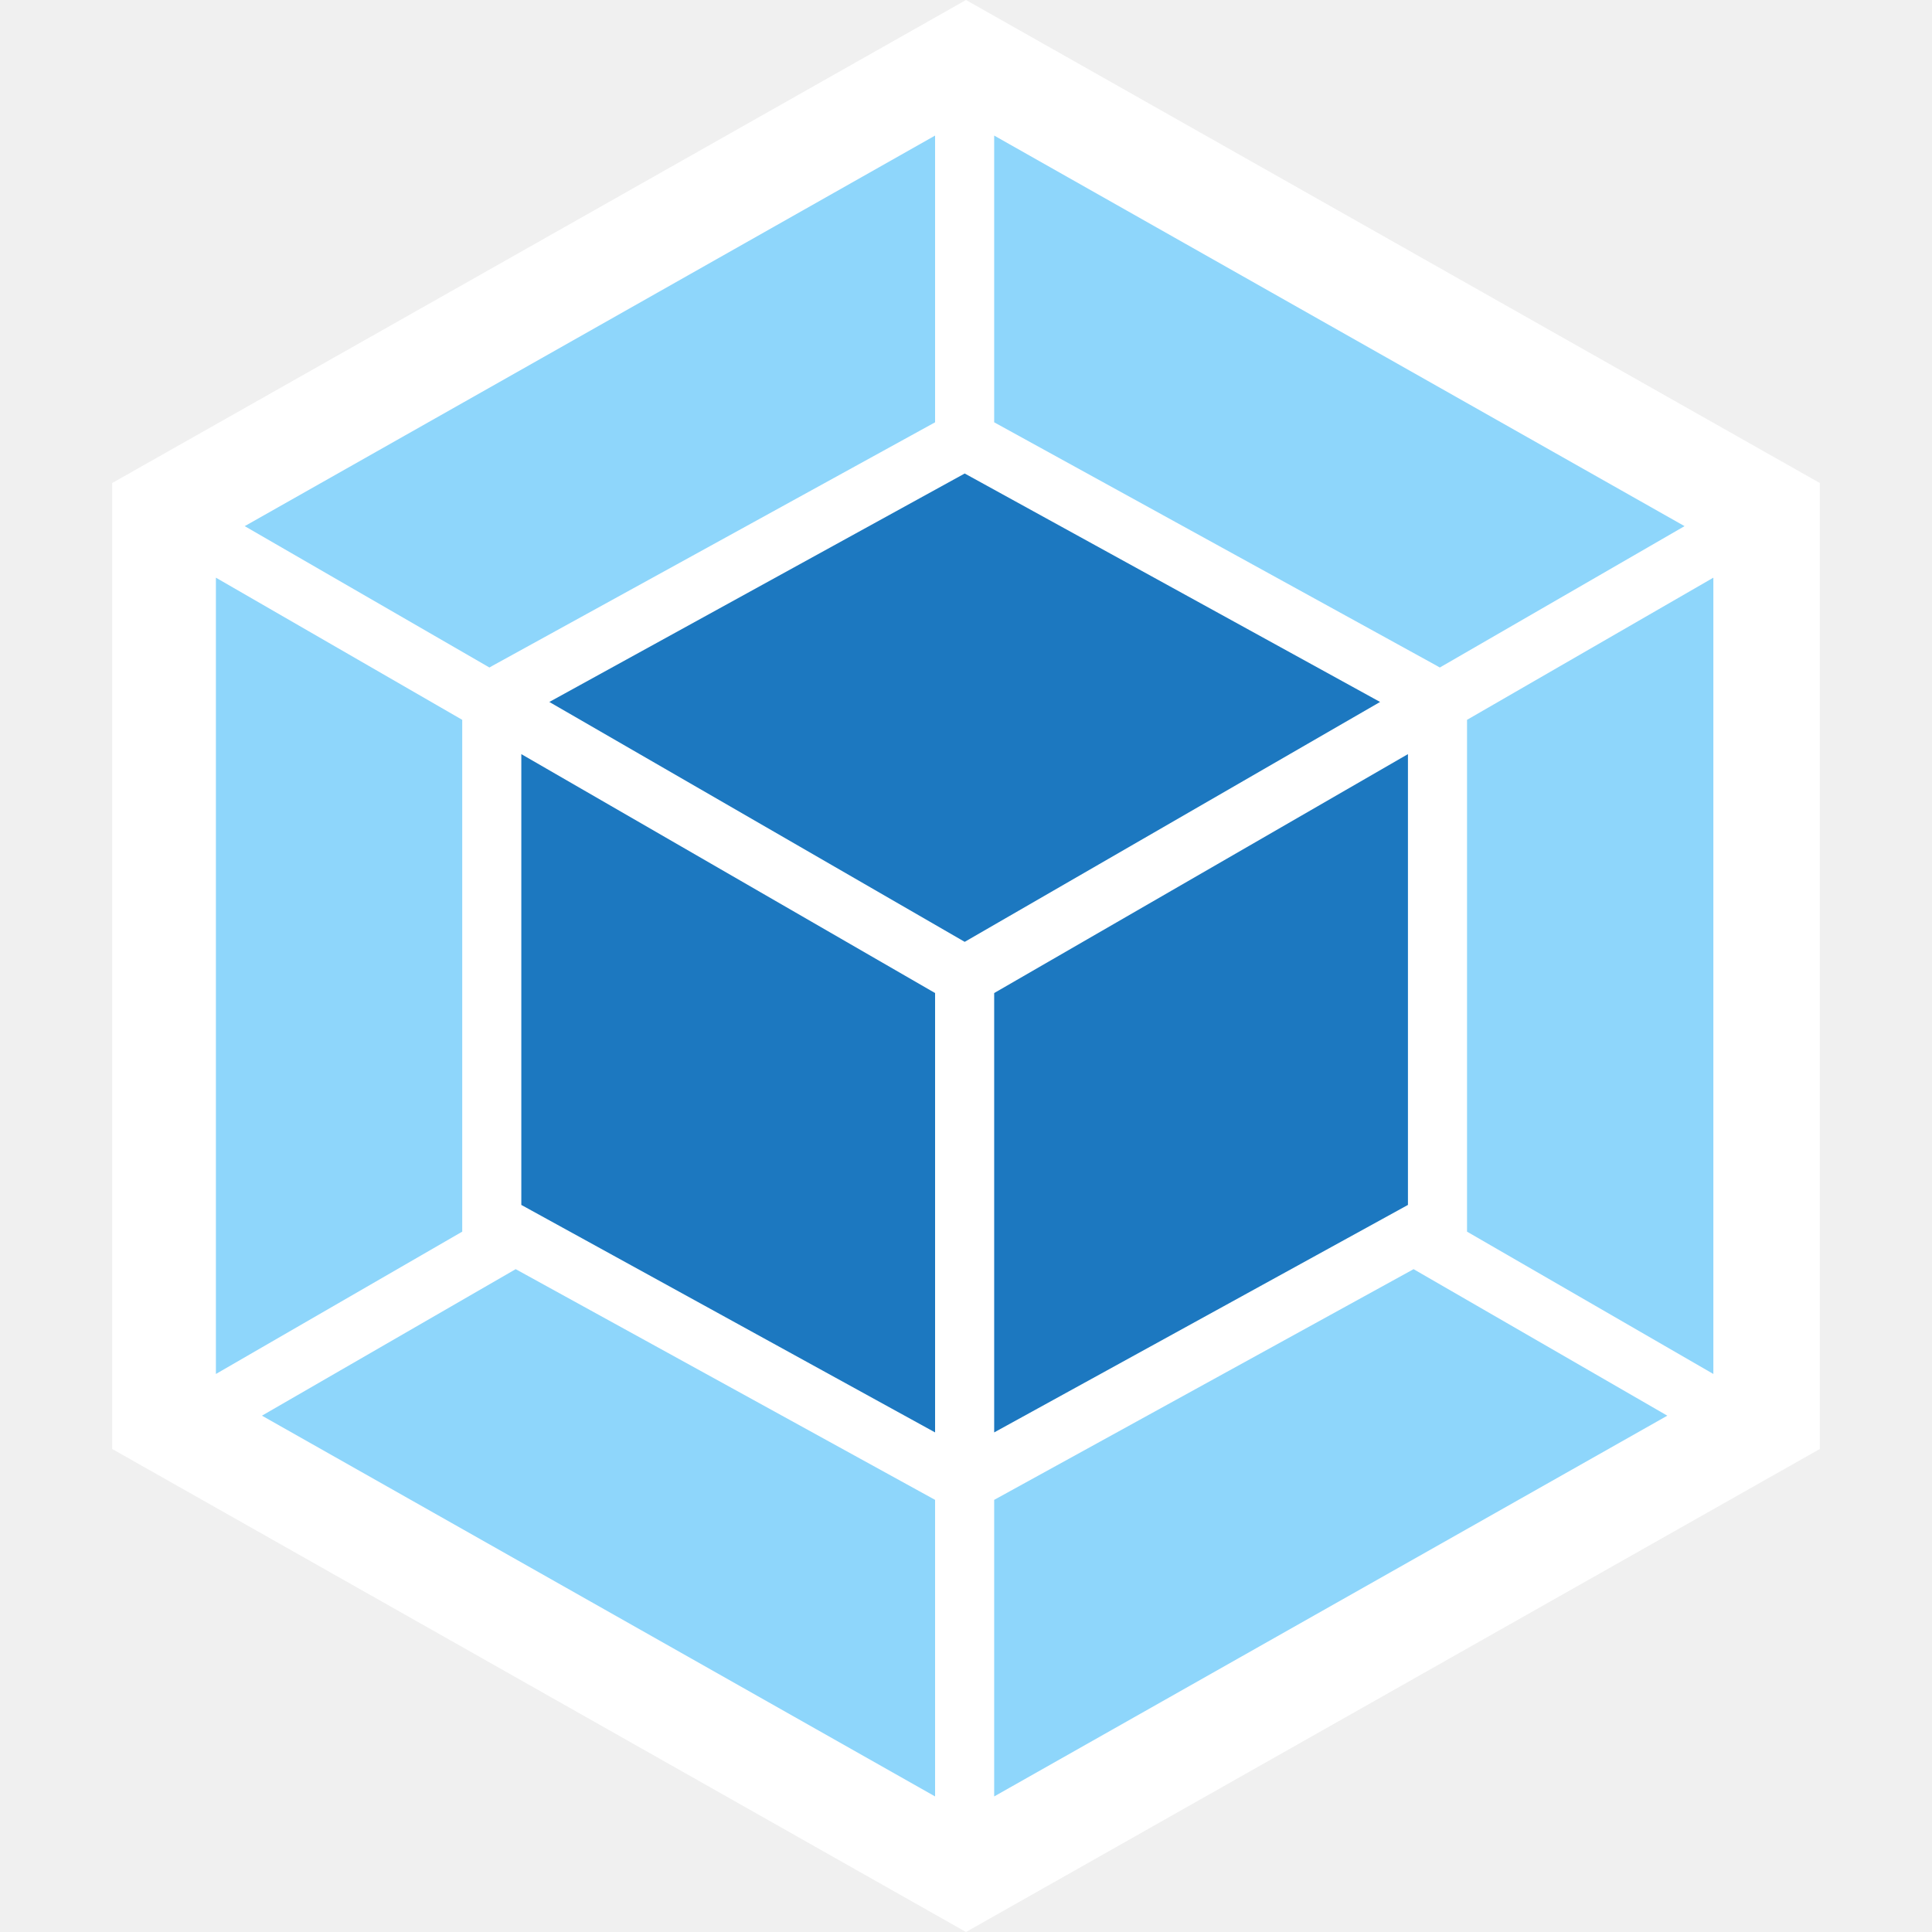
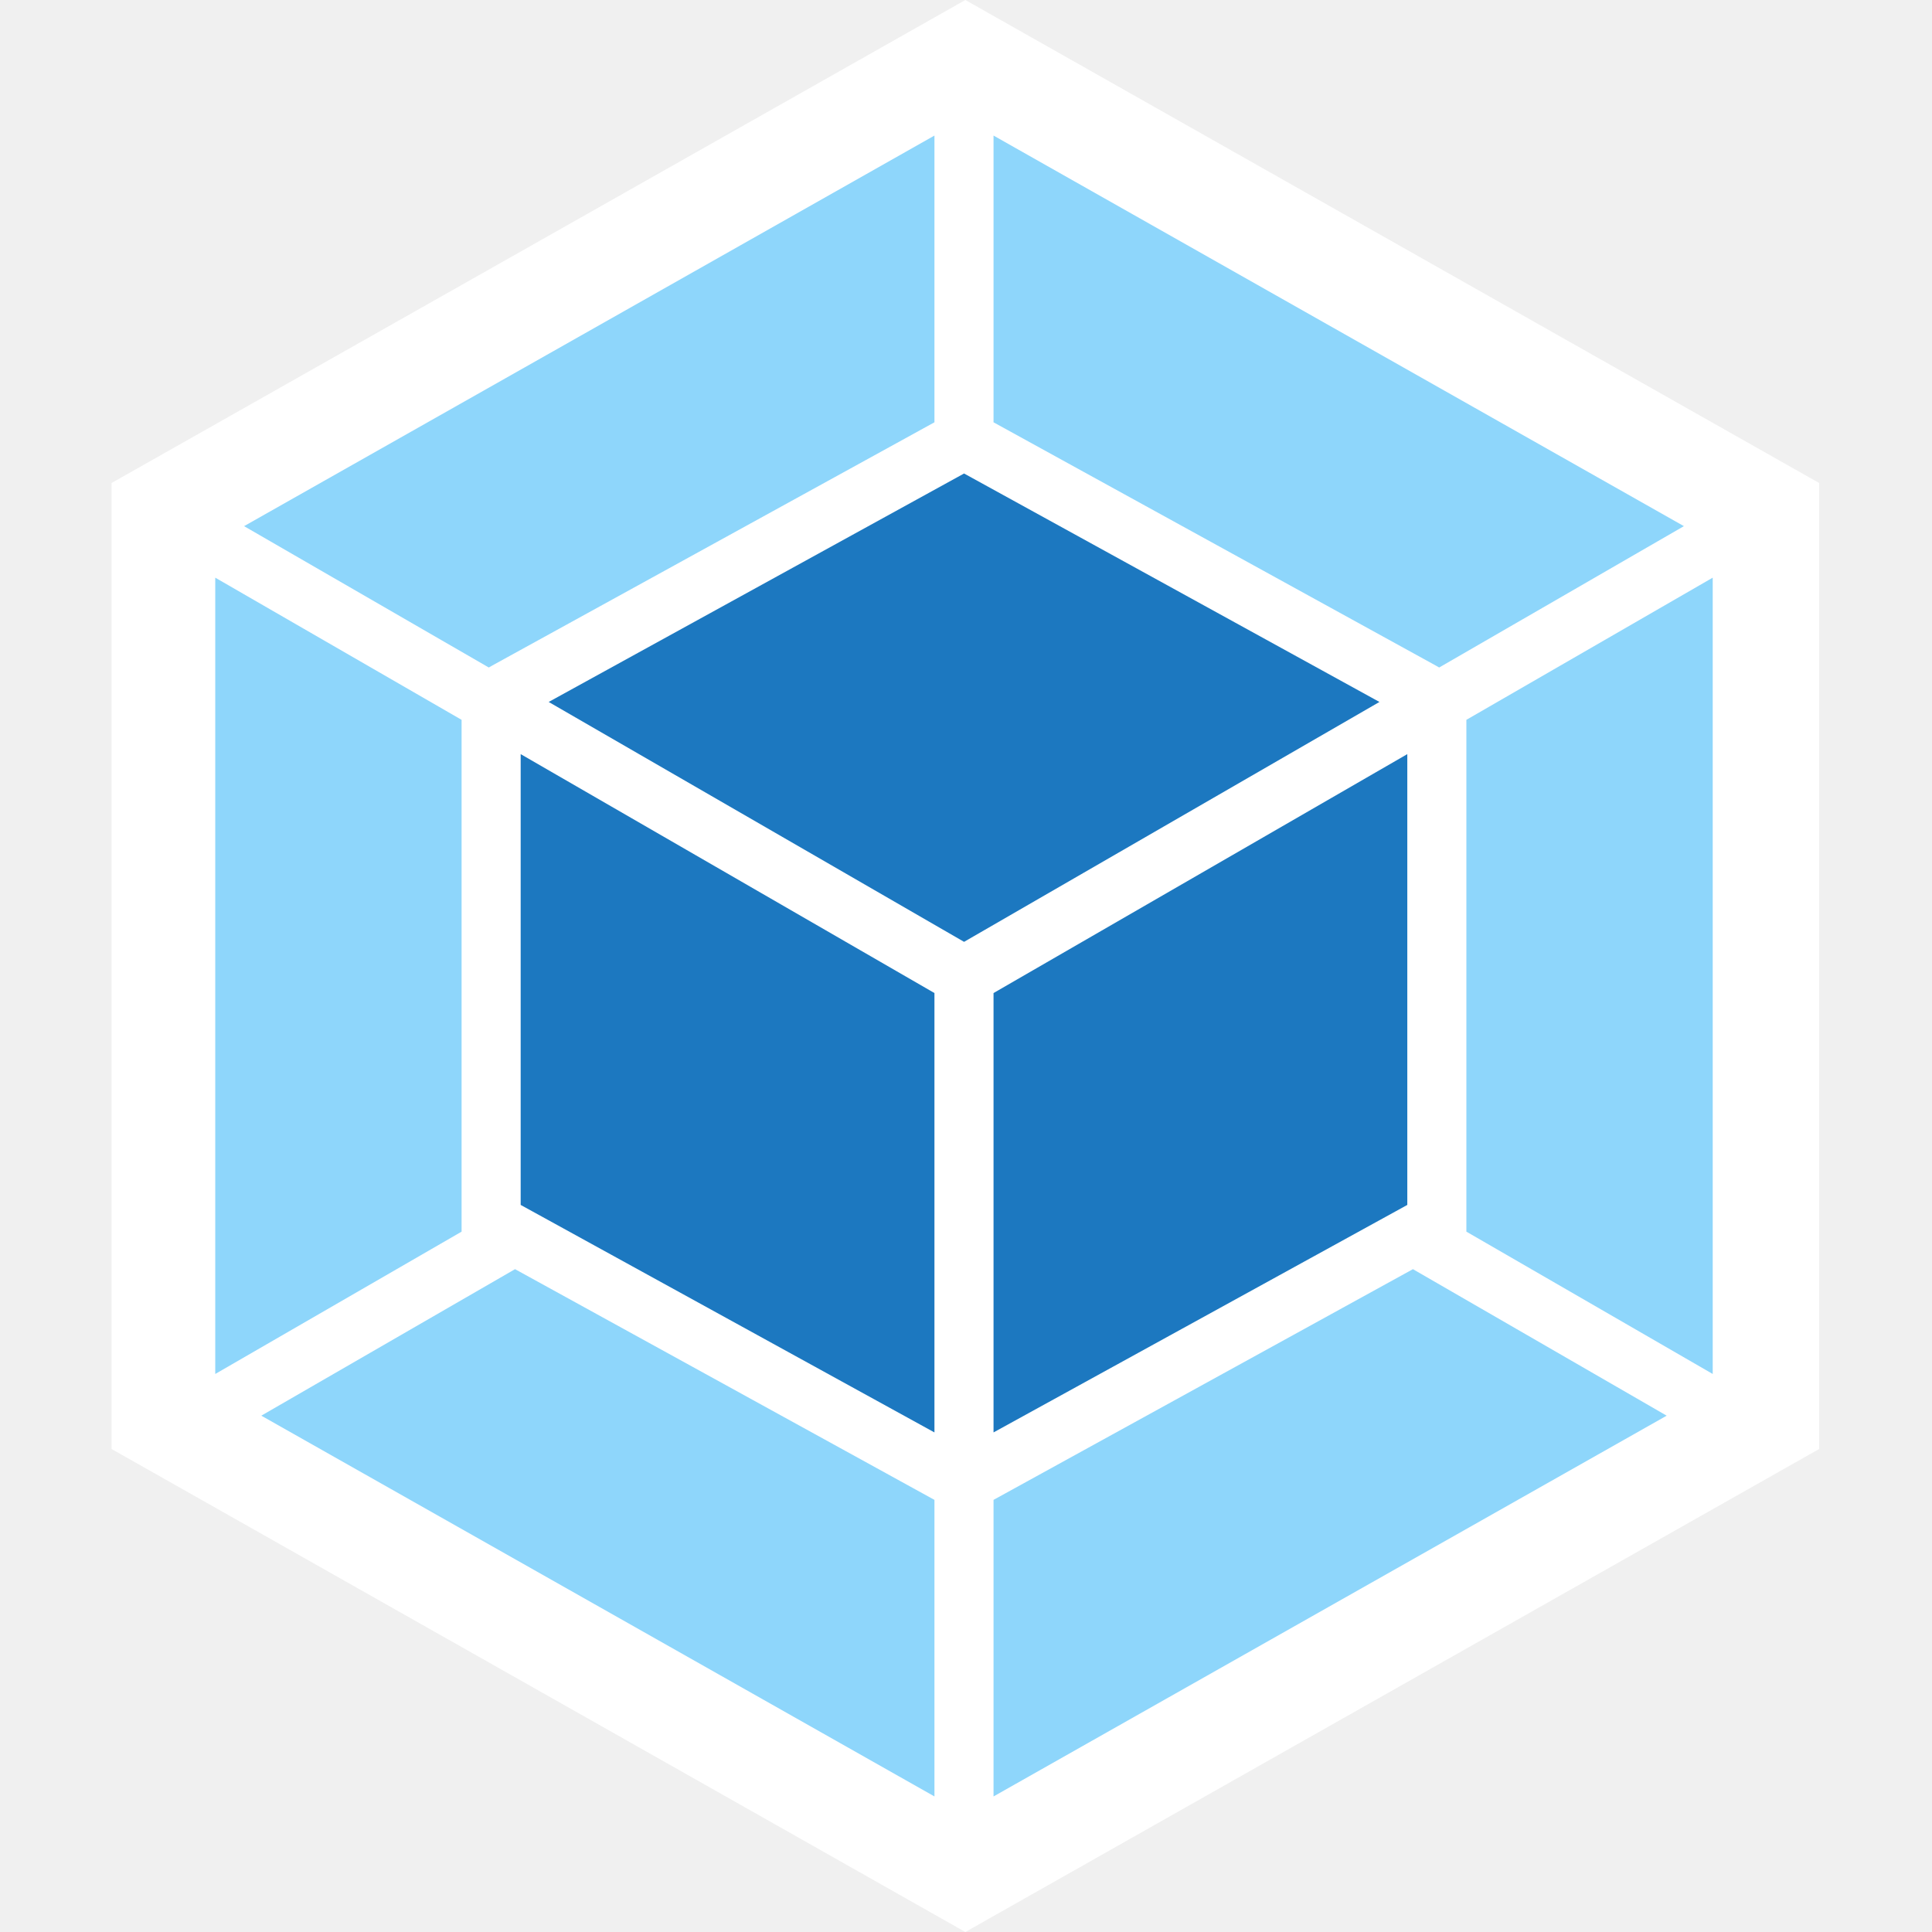
- <svg xmlns="http://www.w3.org/2000/svg" viewBox="0 0 1200 1200">
-   <path fill="#FFF" d="M600 0l530.3 300v600L600 1200 69.7 900V300z" />
-   <path fill="#8ED6FB" class="st1" d="M1035.6 879.3l-418.1 236.5V931.6L878 788.3l157.6 91zm28.6-25.9V358.8l-153 88.3V765l153 88.4zm-901.5 25.9l418.1 236.5V931.6L320.3 788.3l-157.6 91zm-28.6-25.9V358.8l153 88.3V765l-153 88.4zM152 326.8L580.8 84.2v178.1L306.1 413.4l-2.1 1.2-152-87.8zm894.3 0L617.5 84.2v178.1l274.7 151.1 2.1 1.2 152-87.8z" />
-   <path fill="#1C78C0" d="M580.8 889.7l-257-141.3v-280l257 148.4v272.9zm36.7 0l257-141.3v-280l-257 148.4v272.9zm-18.3-283.6zM341.2 436l258-141.9 258 141.9-258 149-258-149z" />
+ <svg xmlns="http://www.w3.org/2000/svg" version="1.1" id="Layer_1" x="0px" y="0px" viewBox="450 -450 1200 1200" style="enable-background:new 450 -450 1200 1200;" xml:space="preserve">
+   <style type="text/css">
+ 	.st0{fill:#FFFFFF;}
+ 	.st1{fill:#8ED6FB;}
+ 	.st2{fill:#1C78C0;}
+ </style>
+   <g id="Icon">
+     <g id="icon-square-big">
+       <g id="cube" transform="translate(163, 106)">
+         <polygon id="border" class="st0" points="886.6,-556 1416.9,-256 1416.9,344 886.6,644 356.3,344 356.3,-256    " />
+         <g transform="translate(47, 61)">
+           <g>
+             <path id="outer-cube" class="st1" d="M1275.2,262.3L857.1,498.8V314.6l260.5-143.3L1275.2,262.3z M1303.8,236.4v-494.6       l-153,88.3v301.2v16.7L1303.8,236.4z M402.3,262.3l418.1,236.5V314.6L559.9,171.3L402.3,262.3z M373.7,236.4v-494.6l153,88.3       v301.2v16.7L373.7,236.4z M391.6-290.2l428.8-242.6v178.1L545.7-203.6l-2.1,1.2L391.6-290.2z M1285.9-290.2L857.1-532.8v178.1       l274.7,151.1l2.1,1.2L1285.9-290.2z" />
+             <path id="inner-cube" class="st2" d="M820.4,272.7l-257-141.3v-280l257,148.4V272.7z M857.1,272.7l257-141.3v-280L857.1-0.2       V272.7z M838.8-10.9L838.8-10.9L838.8-10.9L838.8-10.9z M580.8-181l258-141.9l258,141.9l-258,149L580.8-181z" />
+           </g>
+         </g>
+       </g>
+     </g>
+   </g>
</svg>
